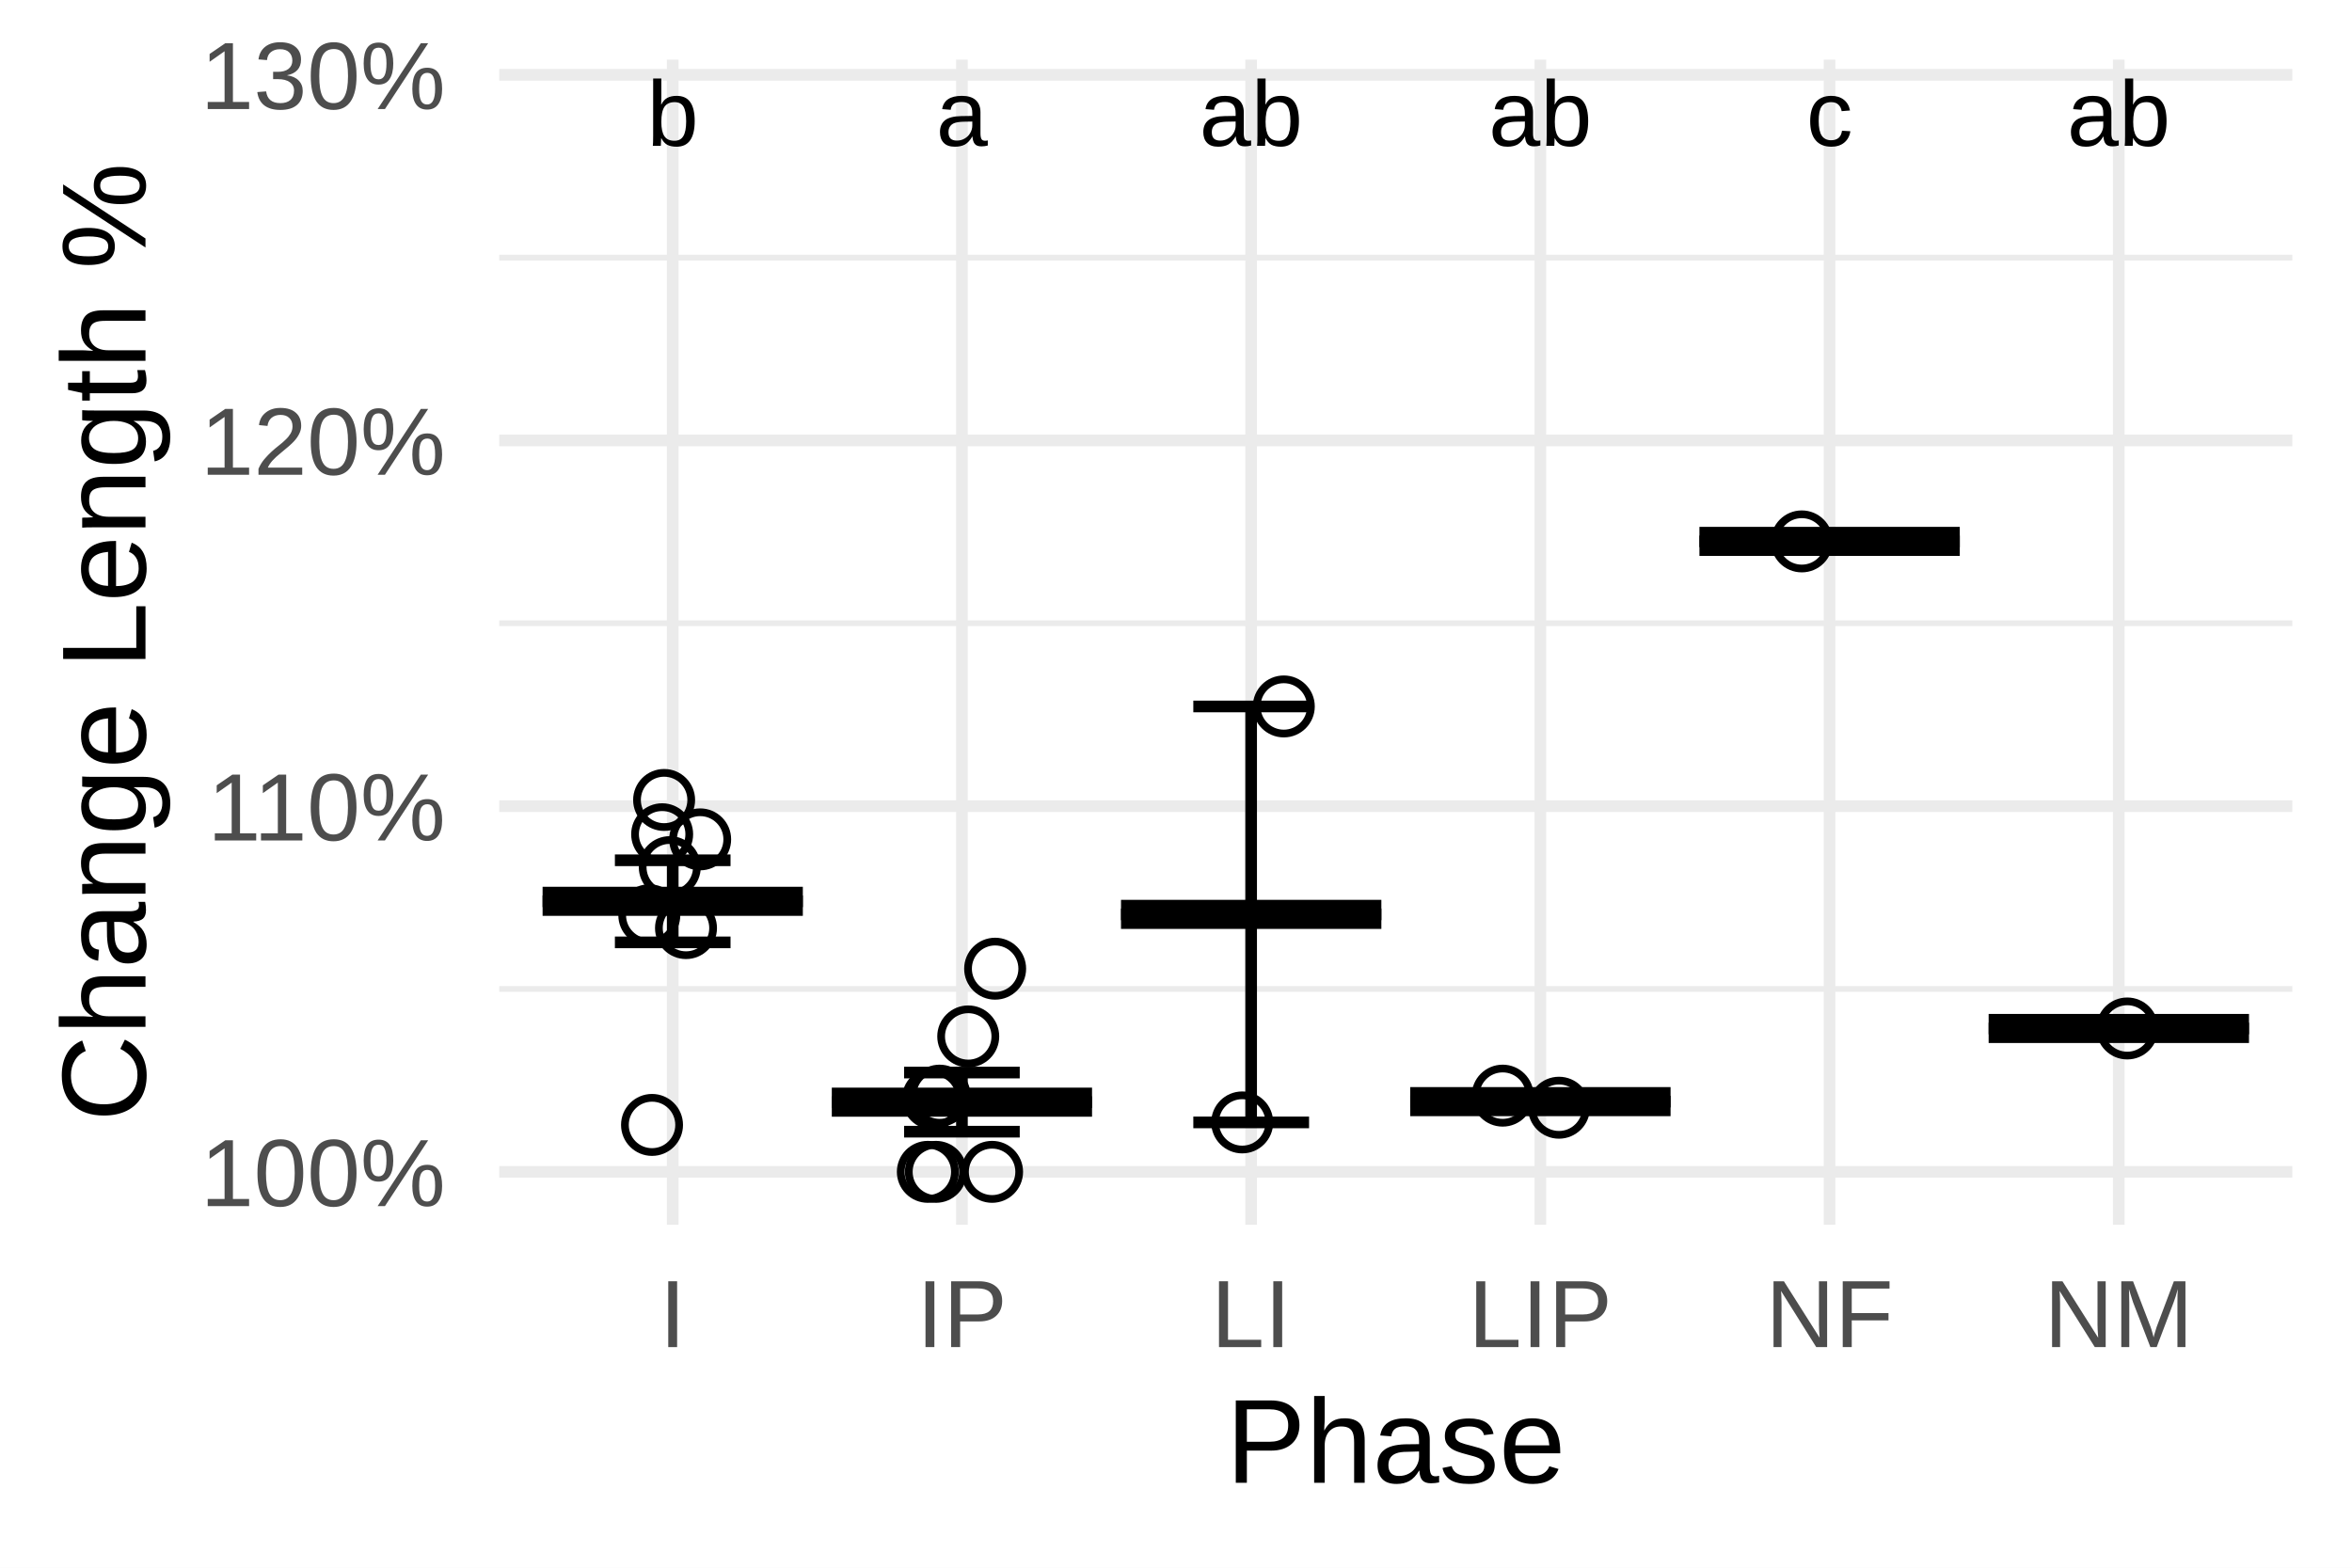
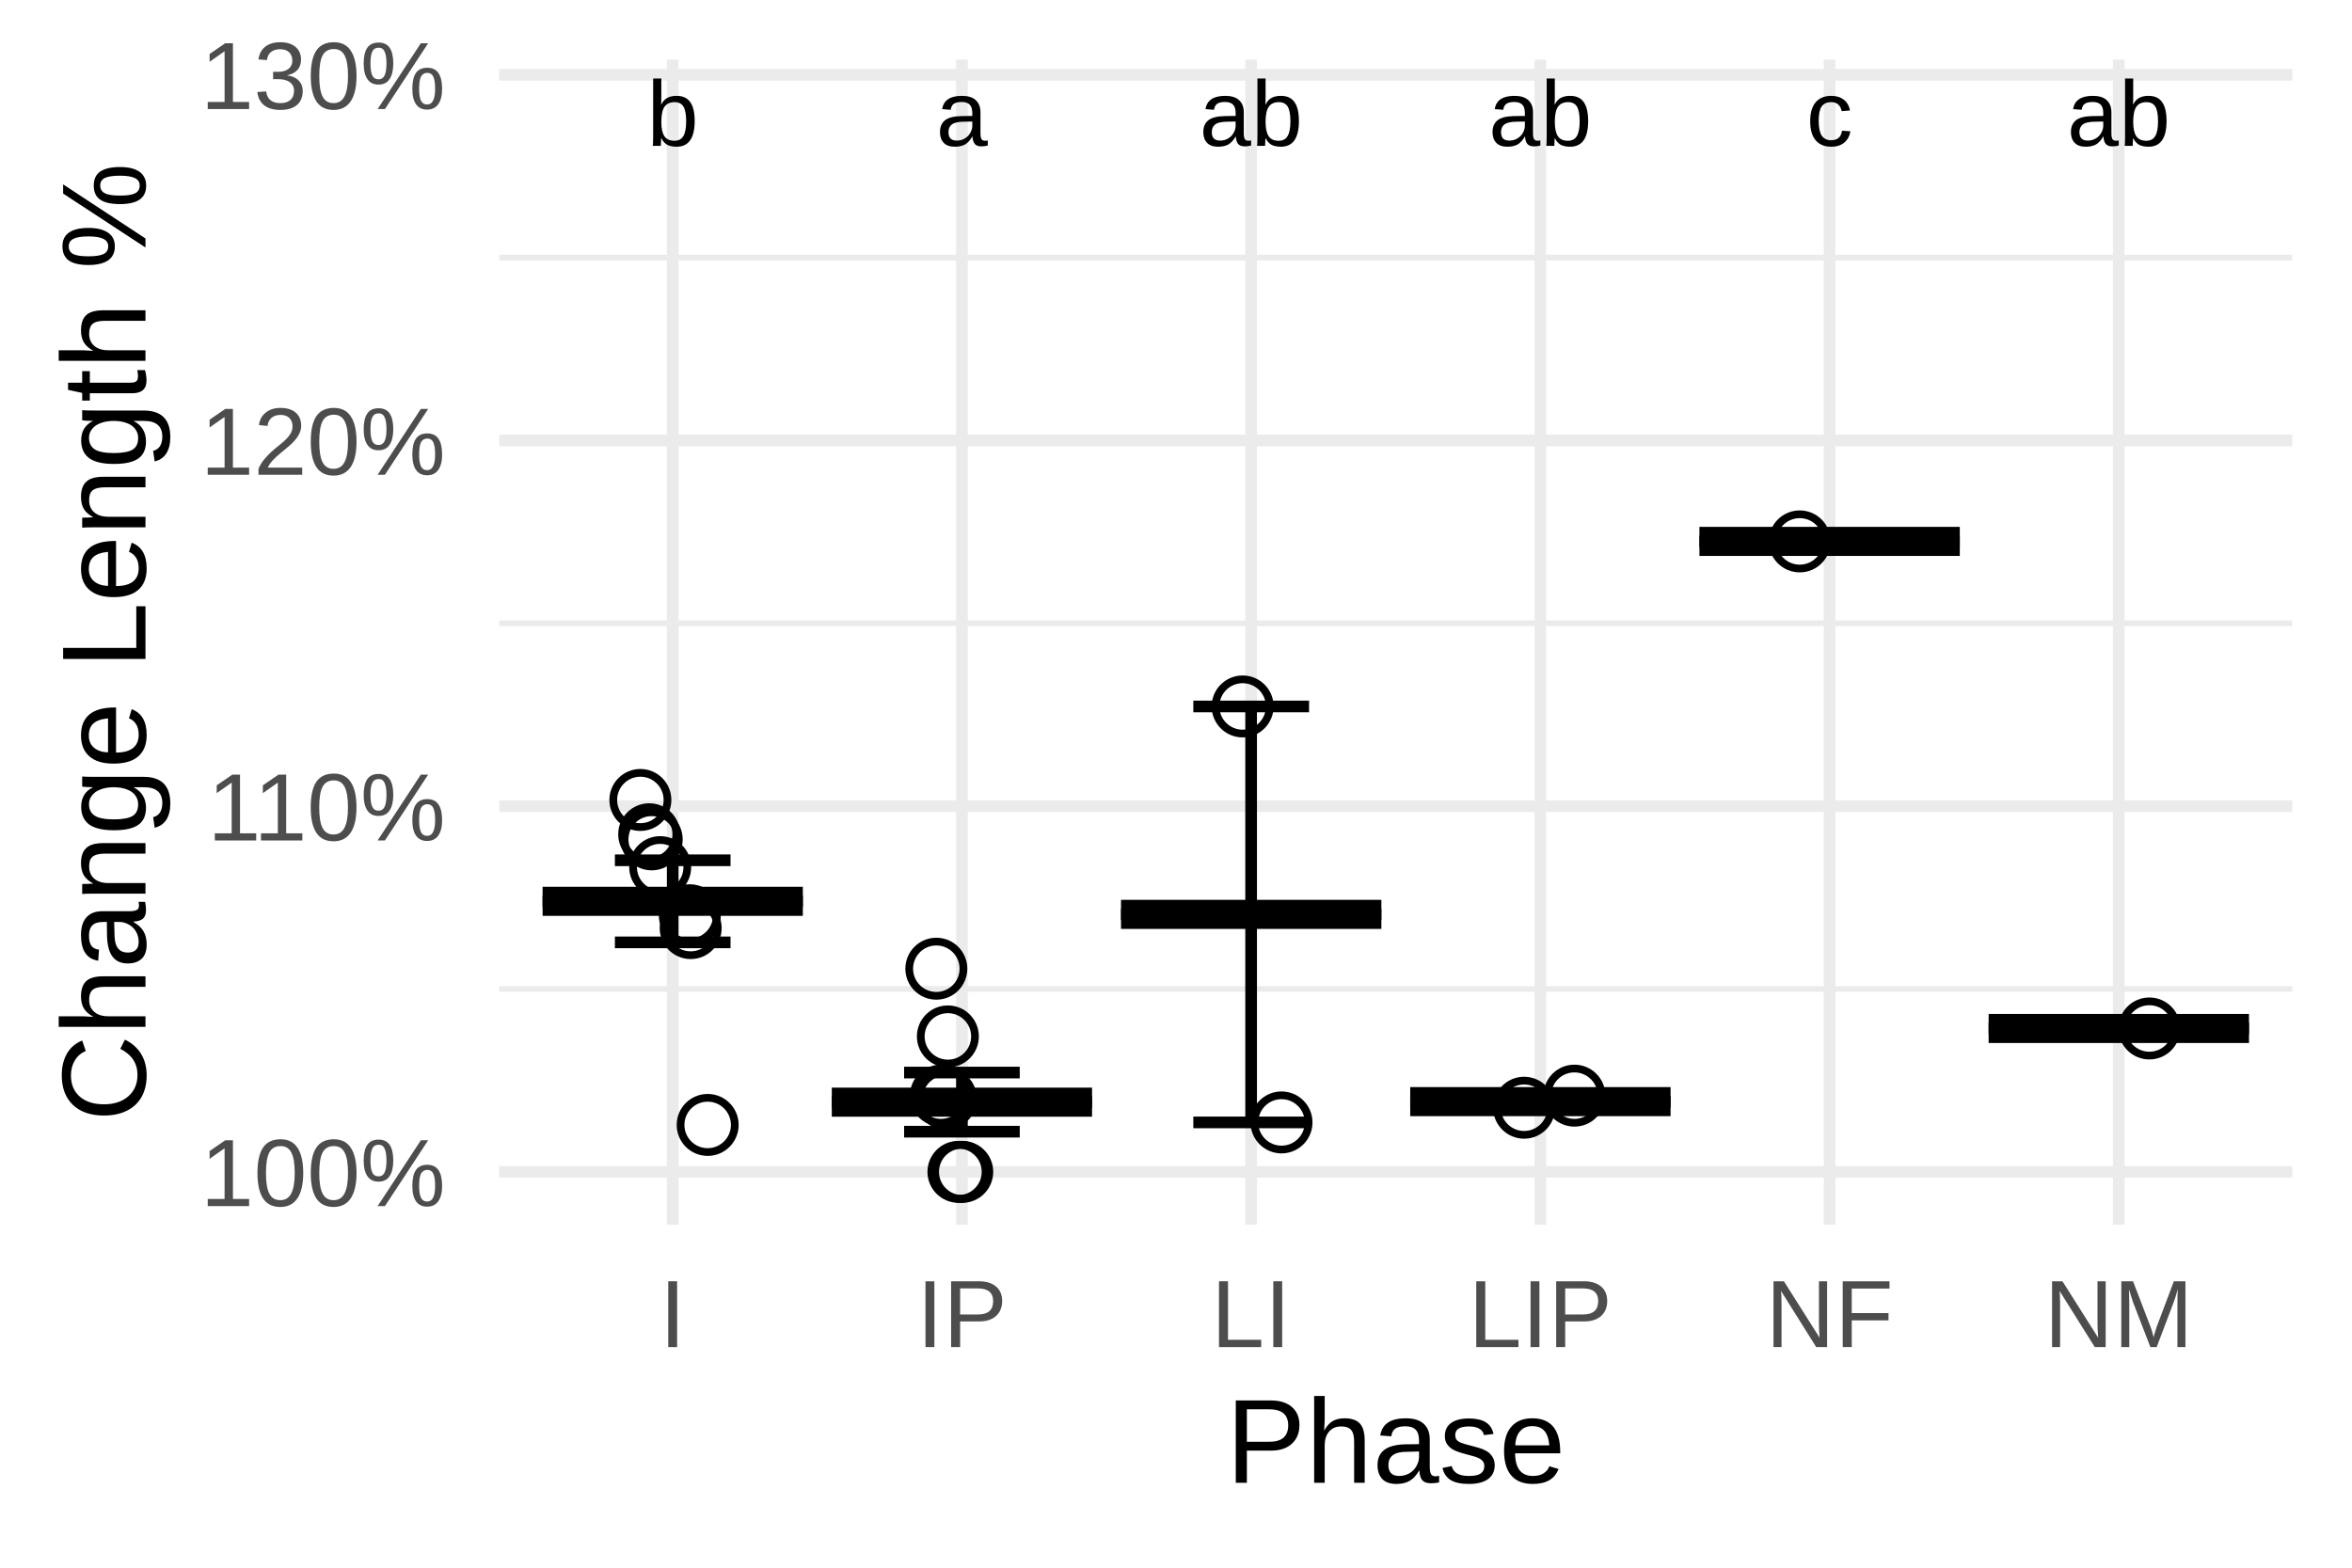
<svg xmlns="http://www.w3.org/2000/svg" width="216.00pt" height="144.00pt" viewBox="0 0 216.00 144.00">
  <g class="svglite">
    <defs>
      <style type="text/css">
    .svglite line, .svglite polyline, .svglite polygon, .svglite path, .svglite rect, .svglite circle {
      fill: none;
      stroke: #000000;
      stroke-linecap: round;
      stroke-linejoin: round;
      stroke-miterlimit: 10.00;
    }
    .svglite text {
      white-space: pre;
    }
    .svglite g.glyphgroup path {
      fill: inherit;
      stroke: none;
    }
  </style>
    </defs>
    <rect width="100%" height="100%" style="stroke: none; fill: #FFFFFF;" />
    <defs>
      <clipPath id="cpMC4wMHwyMTYuMDB8MC4wMHwxNDQuMDA=">
        <rect x="0.00" y="0.00" width="216.00" height="144.00" />
      </clipPath>
    </defs>
    <g clip-path="url(#cpMC4wMHwyMTYuMDB8MC4wMHwxNDQuMDA=)">
      <rect x="0.00" y="0.00" width="216.00" height="144.00" style="stroke-width: 1.07; stroke: none; fill: #FFFFFF;" />
    </g>
    <defs>
      <clipPath id="cpNDUuODV8MjEwLjUyfDUuNDh8MTEyLjUw">
        <rect x="45.85" y="5.48" width="164.67" height="107.02" />
      </clipPath>
    </defs>
    <g clip-path="url(#cpNDUuODV8MjEwLjUyfDUuNDh8MTEyLjUw)">
      <polyline points="45.85,90.84 210.52,90.84 " style="stroke-width: 0.53; stroke: #EBEBEB; stroke-linecap: butt;" />
      <polyline points="45.85,57.25 210.52,57.25 " style="stroke-width: 0.53; stroke: #EBEBEB; stroke-linecap: butt;" />
      <polyline points="45.85,23.66 210.52,23.66 " style="stroke-width: 0.53; stroke: #EBEBEB; stroke-linecap: butt;" />
      <polyline points="45.85,107.64 210.52,107.64 " style="stroke-width: 1.07; stroke: #EBEBEB; stroke-linecap: butt;" />
      <polyline points="45.85,74.05 210.52,74.05 " style="stroke-width: 1.07; stroke: #EBEBEB; stroke-linecap: butt;" />
      <polyline points="45.85,40.46 210.52,40.46 " style="stroke-width: 1.07; stroke: #EBEBEB; stroke-linecap: butt;" />
      <polyline points="45.85,6.87 210.52,6.87 " style="stroke-width: 1.07; stroke: #EBEBEB; stroke-linecap: butt;" />
      <polyline points="61.78,112.50 61.78,5.48 " style="stroke-width: 1.07; stroke: #EBEBEB; stroke-linecap: butt;" />
      <polyline points="88.34,112.50 88.34,5.48 " style="stroke-width: 1.07; stroke: #EBEBEB; stroke-linecap: butt;" />
      <polyline points="114.90,112.50 114.90,5.48 " style="stroke-width: 1.07; stroke: #EBEBEB; stroke-linecap: butt;" />
      <polyline points="141.46,112.50 141.46,5.48 " style="stroke-width: 1.07; stroke: #EBEBEB; stroke-linecap: butt;" />
      <polyline points="168.02,112.50 168.02,5.48 " style="stroke-width: 1.07; stroke: #EBEBEB; stroke-linecap: butt;" />
      <polyline points="194.58,112.50 194.58,5.48 " style="stroke-width: 1.07; stroke: #EBEBEB; stroke-linecap: butt;" />
      <polygon points="49.83,82.79 49.83,82.79 73.73,82.79 73.73,82.79 49.83,82.79 " style="stroke-width: 1.07; stroke-linecap: butt; stroke-linejoin: miter;" />
      <polygon points="76.39,101.24 76.39,101.24 100.29,101.24 100.29,101.24 76.39,101.24 " style="stroke-width: 1.07; stroke-linecap: butt; stroke-linejoin: miter;" />
      <polygon points="102.95,83.99 102.95,83.99 126.86,83.99 126.86,83.99 102.95,83.99 " style="stroke-width: 1.07; stroke-linecap: butt; stroke-linejoin: miter;" />
      <polygon points="129.51,101.19 129.51,101.19 153.42,101.19 153.42,101.19 129.51,101.19 " style="stroke-width: 1.07; stroke-linecap: butt; stroke-linejoin: miter;" />
      <polygon points="156.07,49.73 156.07,49.73 179.98,49.73 179.98,49.73 156.07,49.73 " style="stroke-width: 1.07; stroke-linecap: butt; stroke-linejoin: miter;" />
      <polygon points="182.63,94.47 182.63,94.47 206.54,94.47 206.54,94.47 182.63,94.47 " style="stroke-width: 1.07; stroke-linecap: butt; stroke-linejoin: miter;" />
      <line x1="49.83" y1="82.79" x2="73.73" y2="82.79" style="stroke-width: 2.67; stroke-linecap: butt; stroke-linejoin: miter;" />
      <line x1="76.39" y1="101.24" x2="100.29" y2="101.24" style="stroke-width: 2.67; stroke-linecap: butt; stroke-linejoin: miter;" />
      <line x1="102.95" y1="83.99" x2="126.86" y2="83.99" style="stroke-width: 2.67; stroke-linecap: butt; stroke-linejoin: miter;" />
      <line x1="129.51" y1="101.19" x2="153.42" y2="101.19" style="stroke-width: 2.67; stroke-linecap: butt; stroke-linejoin: miter;" />
      <line x1="156.07" y1="49.73" x2="179.98" y2="49.73" style="stroke-width: 2.67; stroke-linecap: butt; stroke-linejoin: miter;" />
      <line x1="182.63" y1="94.47" x2="206.54" y2="94.47" style="stroke-width: 2.67; stroke-linecap: butt; stroke-linejoin: miter;" />
      <polyline points="56.47,79.02 67.09,79.02 " style="stroke-width: 1.07; stroke-linecap: butt;" />
      <polyline points="61.78,79.02 61.78,86.56 " style="stroke-width: 1.07; stroke-linecap: butt;" />
      <polyline points="56.47,86.56 67.09,86.56 " style="stroke-width: 1.07; stroke-linecap: butt;" />
      <polyline points="83.03,98.52 93.65,98.52 " style="stroke-width: 1.07; stroke-linecap: butt;" />
      <polyline points="88.34,98.52 88.34,103.95 " style="stroke-width: 1.07; stroke-linecap: butt;" />
      <polyline points="83.03,103.95 93.65,103.95 " style="stroke-width: 1.07; stroke-linecap: butt;" />
      <polyline points="109.59,64.89 120.22,64.89 " style="stroke-width: 1.07; stroke-linecap: butt;" />
      <polyline points="114.90,64.89 114.90,103.10 " style="stroke-width: 1.07; stroke-linecap: butt;" />
      <polyline points="109.59,103.10 120.22,103.10 " style="stroke-width: 1.07; stroke-linecap: butt;" />
      <polyline points="136.15,100.64 146.78,100.64 " style="stroke-width: 1.07; stroke-linecap: butt;" />
      <polyline points="141.46,100.64 141.46,101.75 " style="stroke-width: 1.07; stroke-linecap: butt;" />
      <polyline points="136.15,101.75 146.78,101.75 " style="stroke-width: 1.07; stroke-linecap: butt;" />
-       <circle cx="117.90" cy="64.89" r="2.49" style="stroke-width: 0.71;" />
-       <circle cx="138.00" cy="100.64" r="2.49" style="stroke-width: 0.71;" />
-       <circle cx="61.51" cy="79.65" r="2.49" style="stroke-width: 0.71;" />
-       <circle cx="85.95" cy="107.64" r="2.49" style="stroke-width: 0.71;" />
-       <circle cx="60.99" cy="73.48" r="2.49" style="stroke-width: 0.71;" />
-       <circle cx="86.29" cy="100.64" r="2.49" style="stroke-width: 0.71;" />
-       <circle cx="60.81" cy="76.63" r="2.49" style="stroke-width: 0.71;" />
-       <circle cx="91.39" cy="88.98" r="2.49" style="stroke-width: 0.71;" />
-       <circle cx="114.08" cy="103.10" r="2.49" style="stroke-width: 0.71;" />
-       <circle cx="143.17" cy="101.75" r="2.49" style="stroke-width: 0.71;" />
-       <circle cx="63.00" cy="85.25" r="2.49" style="stroke-width: 0.71;" />
-       <circle cx="85.68" cy="100.92" r="2.49" style="stroke-width: 0.71;" />
-       <circle cx="64.30" cy="77.10" r="2.49" style="stroke-width: 0.71;" />
-       <circle cx="91.11" cy="107.64" r="2.49" style="stroke-width: 0.71;" />
-       <circle cx="165.47" cy="49.73" r="2.49" style="stroke-width: 0.71;" />
-       <circle cx="195.36" cy="94.47" r="2.49" style="stroke-width: 0.71;" />
-       <circle cx="59.63" cy="84.07" r="2.49" style="stroke-width: 0.71;" />
-       <circle cx="85.21" cy="107.64" r="2.49" style="stroke-width: 0.71;" />
-       <circle cx="59.88" cy="103.33" r="2.49" style="stroke-width: 0.71;" />
-       <circle cx="88.92" cy="95.20" r="2.49" style="stroke-width: 0.71;" />
+       <circle cx="114.12" cy="64.89" r="2.49" style="stroke-width: 0.71;" />
+       <circle cx="144.59" cy="100.64" r="2.49" style="stroke-width: 0.71;" />
+       <circle cx="60.63" cy="79.65" r="2.49" style="stroke-width: 0.71;" />
+       <circle cx="88.25" cy="107.64" r="2.49" style="stroke-width: 0.71;" />
+       <circle cx="58.81" cy="73.48" r="2.49" style="stroke-width: 0.71;" />
+       <circle cx="86.41" cy="100.64" r="2.49" style="stroke-width: 0.71;" />
+       <circle cx="59.62" cy="76.63" r="2.49" style="stroke-width: 0.71;" />
+       <circle cx="85.99" cy="88.98" r="2.49" style="stroke-width: 0.71;" />
+       <circle cx="117.69" cy="103.10" r="2.49" style="stroke-width: 0.71;" />
+       <circle cx="139.97" cy="101.75" r="2.49" style="stroke-width: 0.71;" />
+       <circle cx="63.43" cy="85.25" r="2.49" style="stroke-width: 0.71;" />
+       <circle cx="86.87" cy="100.92" r="2.49" style="stroke-width: 0.71;" />
+       <circle cx="59.85" cy="77.10" r="2.49" style="stroke-width: 0.71;" />
+       <circle cx="88.02" cy="107.64" r="2.49" style="stroke-width: 0.71;" />
+       <circle cx="165.28" cy="49.73" r="2.49" style="stroke-width: 0.71;" />
+       <circle cx="197.39" cy="94.47" r="2.49" style="stroke-width: 0.71;" />
+       <circle cx="63.35" cy="84.07" r="2.49" style="stroke-width: 0.71;" />
+       <circle cx="88.37" cy="107.64" r="2.49" style="stroke-width: 0.71;" />
+       <circle cx="64.99" cy="103.33" r="2.49" style="stroke-width: 0.71;" />
+       <circle cx="87.05" cy="95.20" r="2.49" style="stroke-width: 0.71;" />
      <text x="88.34" y="13.40" text-anchor="middle" style="font-size: 8.54px; font-family: &quot;Arial&quot;;" textLength="11.88px" lengthAdjust="spacingAndGlyphs"> a  </text>
      <text x="141.46" y="13.40" text-anchor="middle" style="font-size: 8.54px; font-family: &quot;Arial&quot;;" textLength="14.25px" lengthAdjust="spacingAndGlyphs"> ab </text>
      <text x="194.58" y="13.40" text-anchor="middle" style="font-size: 8.54px; font-family: &quot;Arial&quot;;" textLength="14.25px" lengthAdjust="spacingAndGlyphs"> ab </text>
      <text x="114.90" y="13.40" text-anchor="middle" style="font-size: 8.54px; font-family: &quot;Arial&quot;;" textLength="14.25px" lengthAdjust="spacingAndGlyphs"> ab </text>
      <text x="61.78" y="13.40" text-anchor="middle" style="font-size: 8.54px; font-family: &quot;Arial&quot;;" textLength="11.88px" lengthAdjust="spacingAndGlyphs">  b </text>
      <text x="168.02" y="13.40" text-anchor="middle" style="font-size: 8.54px; font-family: &quot;Arial&quot;;" textLength="11.39px" lengthAdjust="spacingAndGlyphs">   c</text>
    </g>
    <g clip-path="url(#cpMC4wMHwyMTYuMDB8MC4wMHwxNDQuMDA=)">
      <text x="40.91" y="110.79" text-anchor="end" style="font-size: 8.80px;fill: #4D4D4D; font-family: &quot;Arial&quot;;" textLength="22.50px" lengthAdjust="spacingAndGlyphs">100%</text>
      <text x="40.91" y="77.20" text-anchor="end" style="font-size: 8.80px;fill: #4D4D4D; font-family: &quot;Arial&quot;;" textLength="21.84px" lengthAdjust="spacingAndGlyphs">110%</text>
      <text x="40.91" y="43.61" text-anchor="end" style="font-size: 8.80px;fill: #4D4D4D; font-family: &quot;Arial&quot;;" textLength="22.50px" lengthAdjust="spacingAndGlyphs">120%</text>
      <text x="40.91" y="10.02" text-anchor="end" style="font-size: 8.80px;fill: #4D4D4D; font-family: &quot;Arial&quot;;" textLength="22.50px" lengthAdjust="spacingAndGlyphs">130%</text>
      <text x="61.78" y="123.74" text-anchor="middle" style="font-size: 8.80px;fill: #4D4D4D; font-family: &quot;Arial&quot;;" textLength="2.44px" lengthAdjust="spacingAndGlyphs">I</text>
      <text x="88.34" y="123.74" text-anchor="middle" style="font-size: 8.80px;fill: #4D4D4D; font-family: &quot;Arial&quot;;" textLength="8.31px" lengthAdjust="spacingAndGlyphs">IP</text>
      <text x="114.90" y="123.74" text-anchor="middle" style="font-size: 8.80px;fill: #4D4D4D; font-family: &quot;Arial&quot;;" textLength="7.33px" lengthAdjust="spacingAndGlyphs">LI</text>
      <text x="141.46" y="123.74" text-anchor="middle" style="font-size: 8.80px;fill: #4D4D4D; font-family: &quot;Arial&quot;;" textLength="13.20px" lengthAdjust="spacingAndGlyphs">LIP</text>
      <text x="168.02" y="123.74" text-anchor="middle" style="font-size: 8.80px;fill: #4D4D4D; font-family: &quot;Arial&quot;;" textLength="11.73px" lengthAdjust="spacingAndGlyphs">NF</text>
      <text x="194.58" y="123.74" text-anchor="middle" style="font-size: 8.80px;fill: #4D4D4D; font-family: &quot;Arial&quot;;" textLength="13.69px" lengthAdjust="spacingAndGlyphs">NM</text>
      <text x="128.18" y="136.20" text-anchor="middle" style="font-size: 11.00px; font-family: &quot;Arial&quot;;" textLength="31.22px" lengthAdjust="spacingAndGlyphs">Phase</text>
      <text transform="translate(13.36,58.99) rotate(-90)" text-anchor="middle" style="font-size: 11.00px; font-family: &quot;Arial&quot;;" textLength="88.16px" lengthAdjust="spacingAndGlyphs">Change Length %</text>
    </g>
  </g>
</svg>
